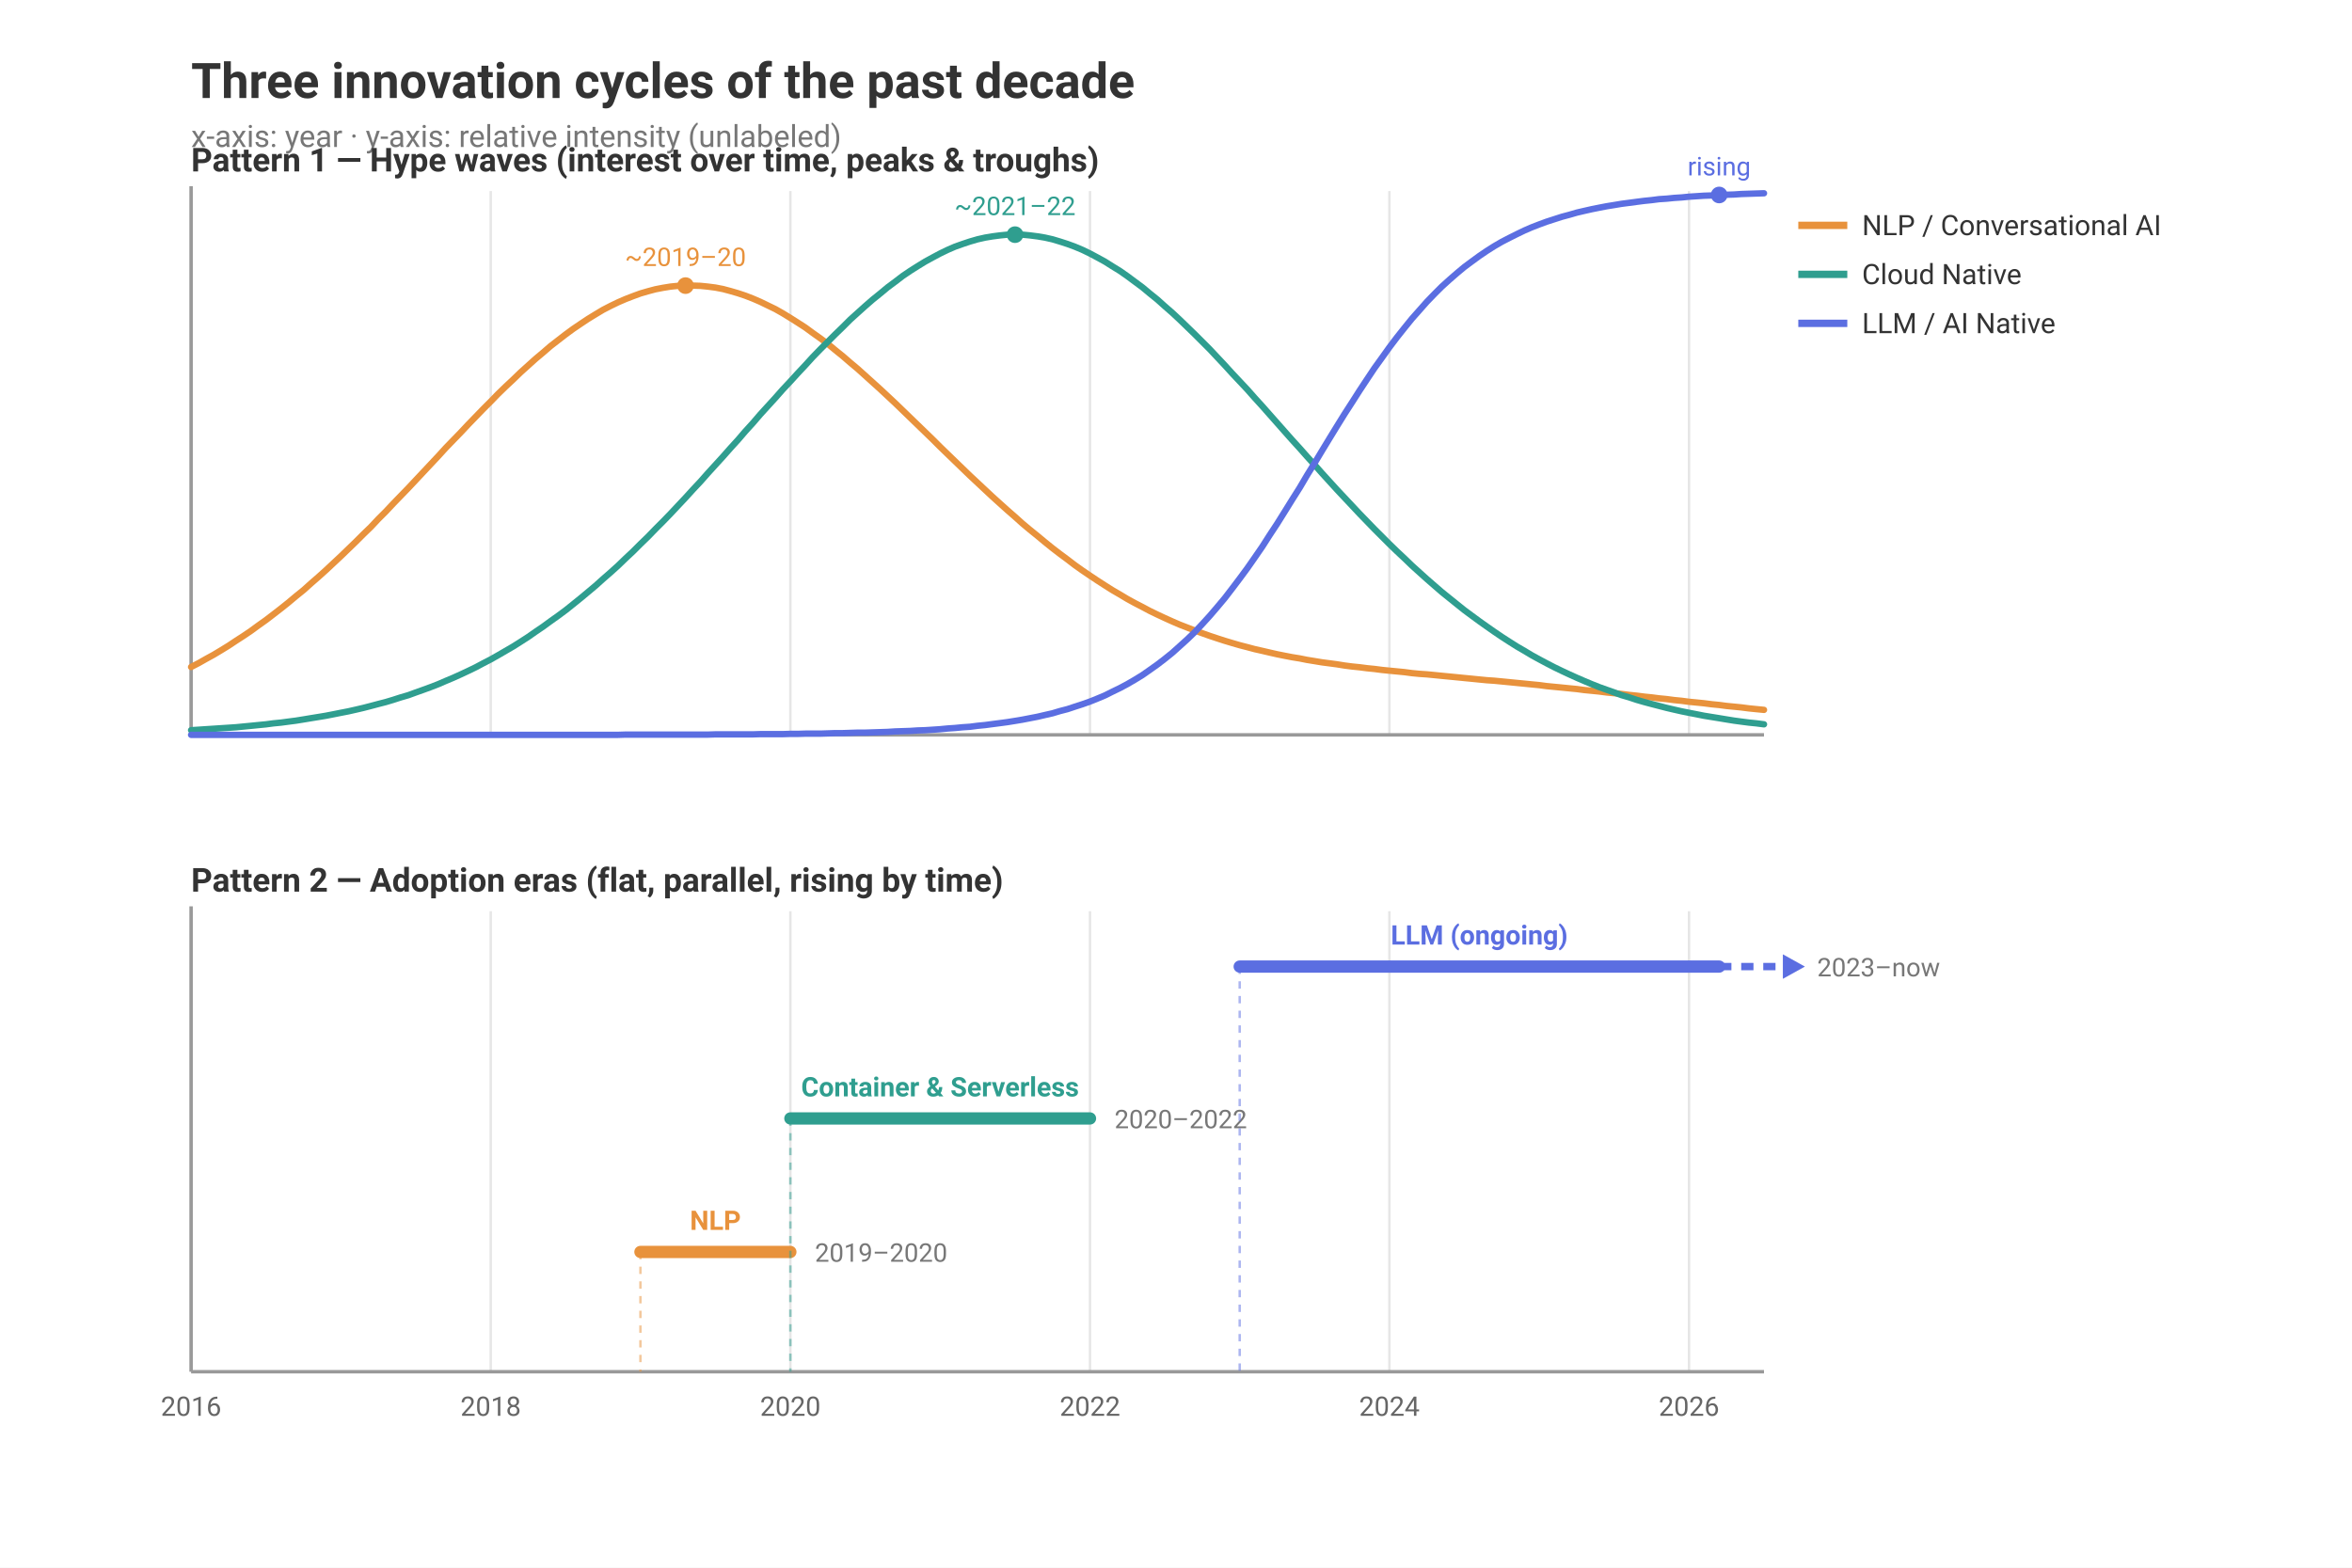
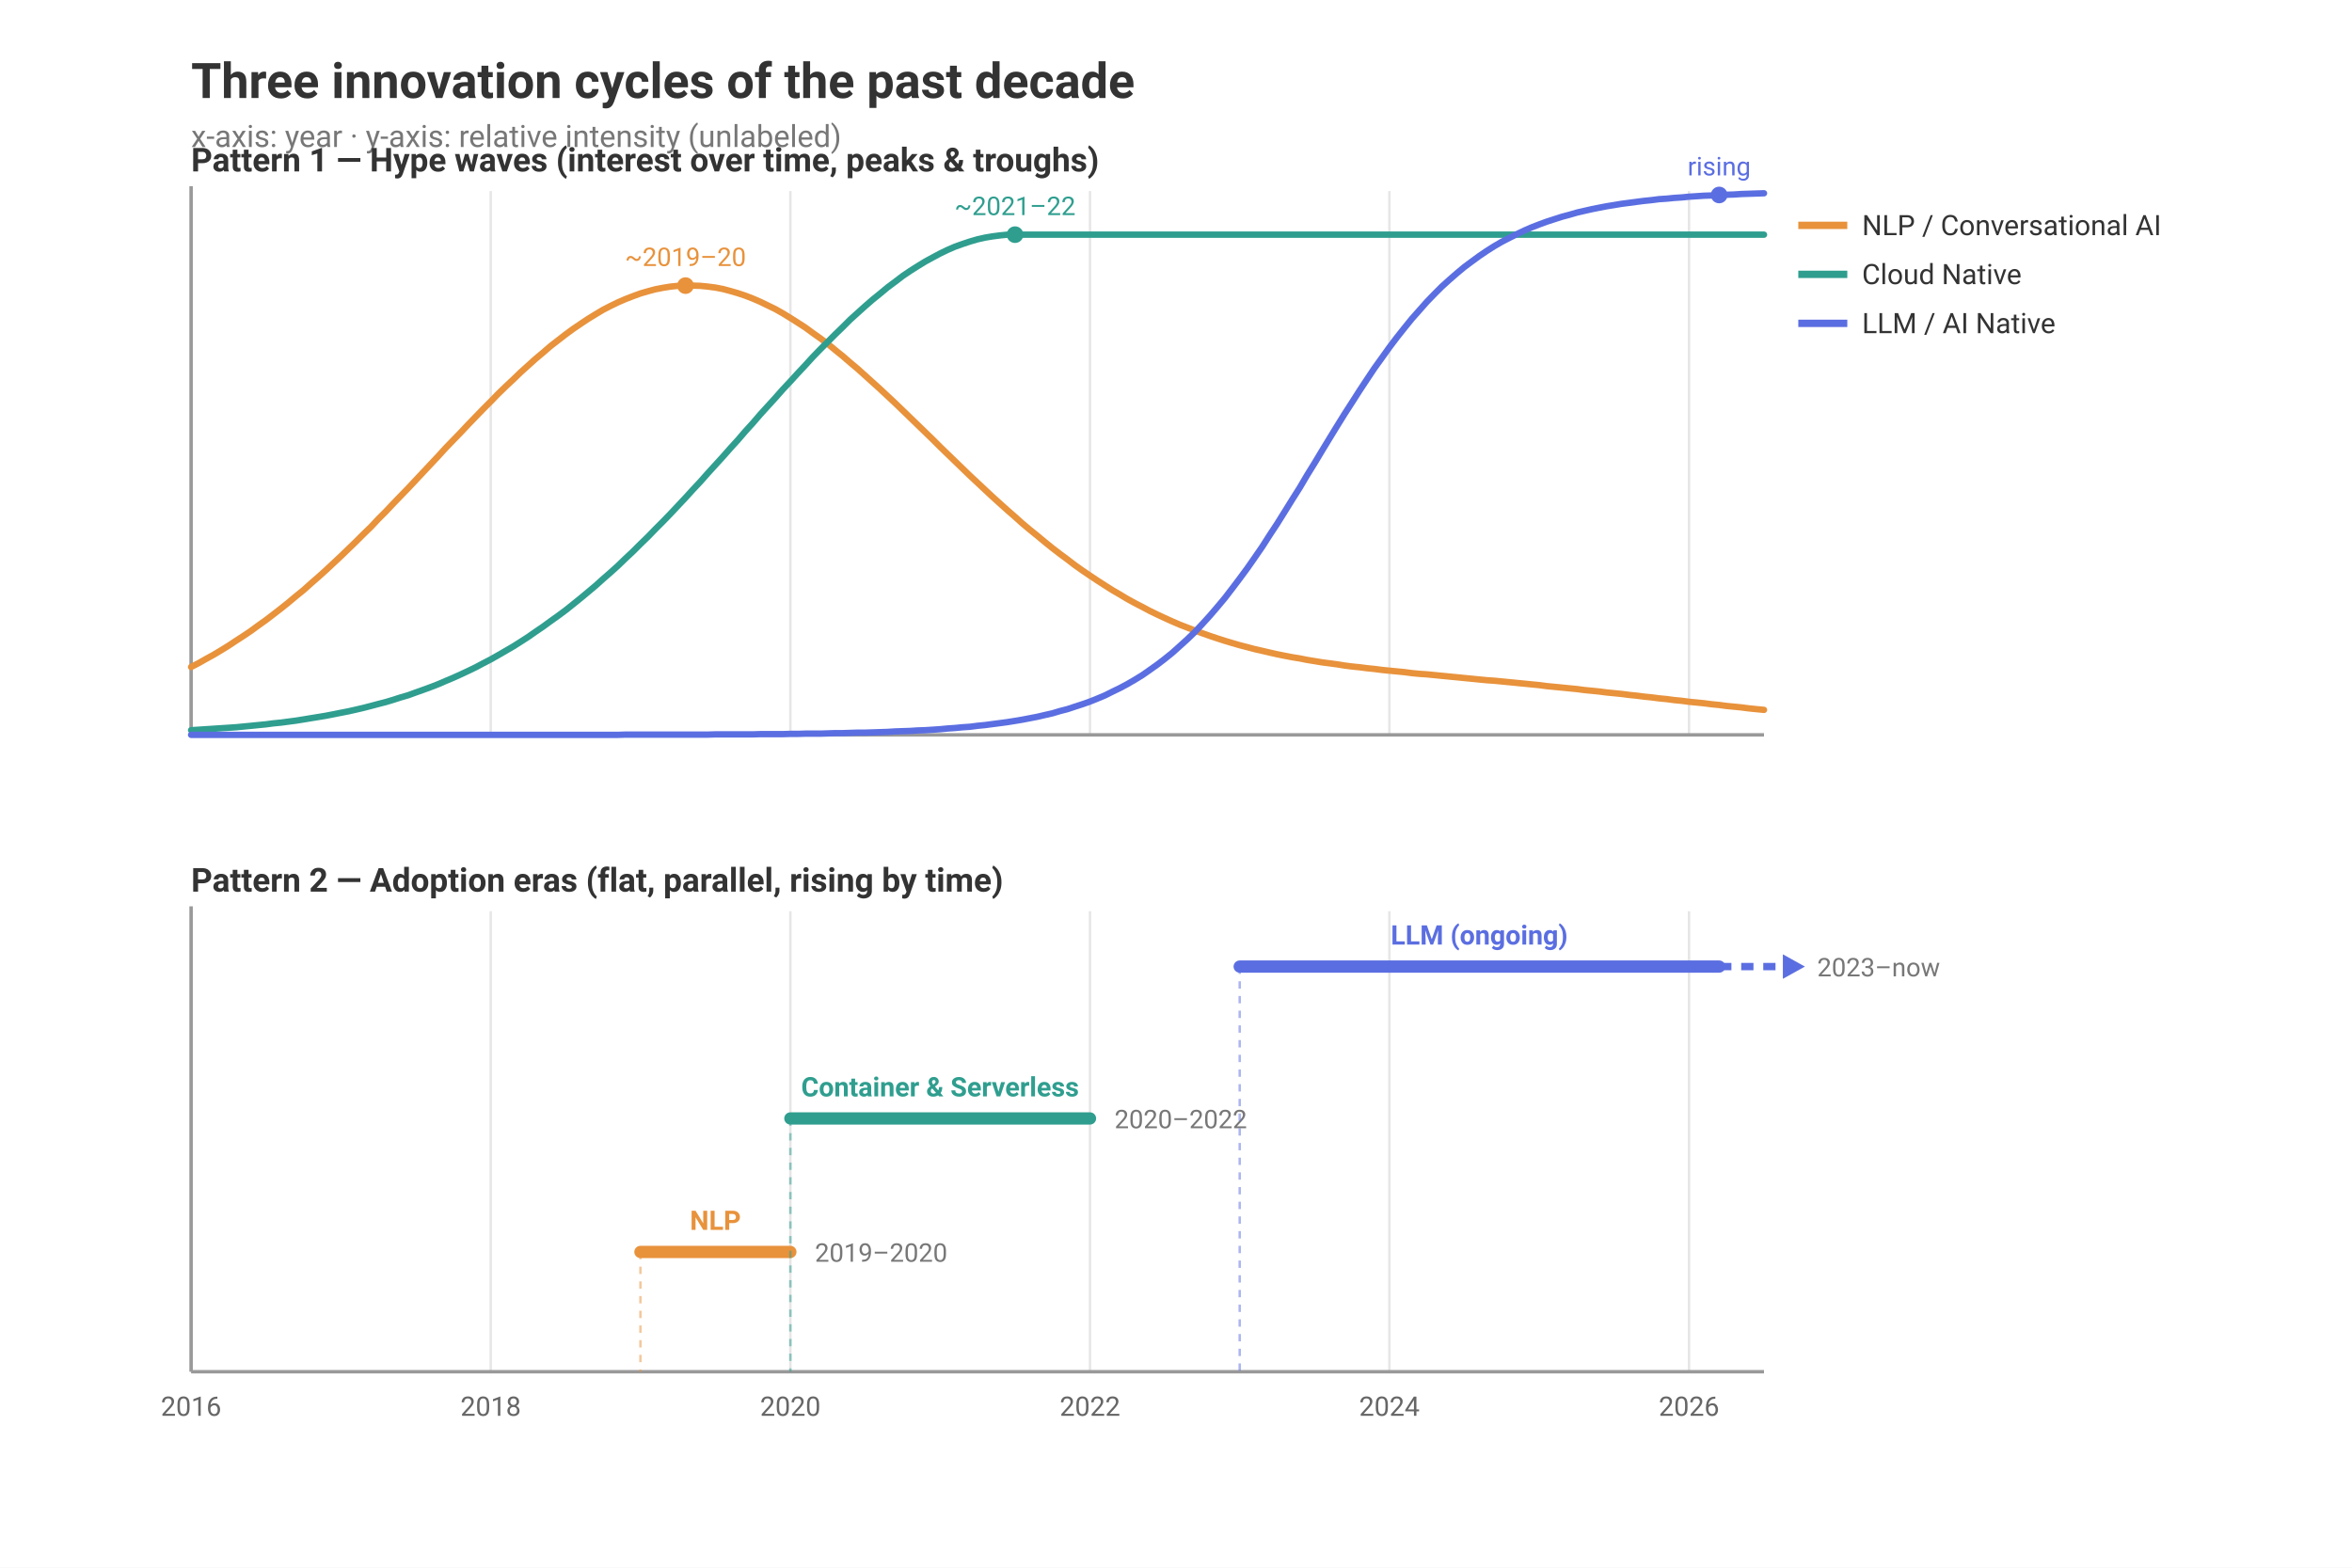
<svg xmlns="http://www.w3.org/2000/svg" viewBox="0 0 960 640" font-family="Roboto, Helvetica, Arial, sans-serif" role="img" aria-label="Three innovation cycles of the past decade">
  <rect x="0" y="0" width="960" height="640" fill="#ffffff" />
  <text x="78" y="40" font-size="20" font-weight="700" fill="#333333">Three innovation cycles of the past decade</text>
  <text x="78" y="60" font-size="12.5" fill="#777">x-axis: year · y-axis: relative intensity (unlabeled)</text>
  <line x1="78.0" y1="78" x2="78.0" y2="300" stroke="#e6e6e6" stroke-width="1" />
  <line x1="78.0" y1="372" x2="78.0" y2="560" stroke="#e6e6e6" stroke-width="1" />
  <line x1="200.3" y1="78" x2="200.3" y2="300" stroke="#e6e6e6" stroke-width="1" />
  <line x1="200.3" y1="372" x2="200.3" y2="560" stroke="#e6e6e6" stroke-width="1" />
  <line x1="322.6" y1="78" x2="322.6" y2="300" stroke="#e6e6e6" stroke-width="1" />
  <line x1="322.6" y1="372" x2="322.6" y2="560" stroke="#e6e6e6" stroke-width="1" />
  <line x1="444.9" y1="78" x2="444.9" y2="300" stroke="#e6e6e6" stroke-width="1" />
  <line x1="444.9" y1="372" x2="444.9" y2="560" stroke="#e6e6e6" stroke-width="1" />
  <line x1="567.1" y1="78" x2="567.1" y2="300" stroke="#e6e6e6" stroke-width="1" />
  <line x1="567.1" y1="372" x2="567.1" y2="560" stroke="#e6e6e6" stroke-width="1" />
  <line x1="689.4" y1="78" x2="689.4" y2="300" stroke="#e6e6e6" stroke-width="1" />
  <line x1="689.4" y1="372" x2="689.4" y2="560" stroke="#e6e6e6" stroke-width="1" />
  <text x="78" y="70" font-size="13.5" font-weight="700" fill="#333333">Pattern 1 — Hype waves (interest over time, peaks &amp; troughs)</text>
  <line x1="78" y1="300" x2="720" y2="300" stroke="#999999" stroke-width="1.4" />
  <line x1="78" y1="76" x2="78" y2="300" stroke="#999999" stroke-width="1.4" />
  <path d="M 78.0 272.3 L 81.1 270.7 L 84.1 269.0 L 87.2 267.3 L 90.2 265.5 L 93.3 263.6 L 96.3 261.6 L 99.4 259.6 L 102.5 257.5 L 105.5 255.3 L 108.6 253.1 L 111.6 250.8 L 114.7 248.4 L 117.7 246.0 L 120.8 243.4 L 123.9 240.9 L 126.9 238.2 L 130.0 235.5 L 133.0 232.8 L 136.1 229.9 L 139.1 227.1 L 142.2 224.1 L 145.3 221.1 L 148.3 218.1 L 151.4 215.1 L 154.4 211.9 L 157.5 208.8 L 160.5 205.6 L 163.6 202.4 L 166.7 199.2 L 169.7 196.0 L 172.8 192.7 L 175.8 189.5 L 178.9 186.2 L 181.9 182.9 L 185.0 179.7 L 188.1 176.5 L 191.1 173.3 L 194.2 170.1 L 197.2 167.0 L 200.3 163.9 L 203.3 160.8 L 206.4 157.8 L 209.5 154.9 L 212.5 152.0 L 215.6 149.2 L 218.6 146.5 L 221.7 143.9 L 224.7 141.3 L 227.8 138.9 L 230.9 136.5 L 233.9 134.3 L 237.0 132.2 L 240.0 130.2 L 243.1 128.3 L 246.1 126.5 L 249.2 124.9 L 252.3 123.4 L 255.3 122.1 L 258.4 120.9 L 261.4 119.8 L 264.5 118.9 L 267.5 118.1 L 270.6 117.5 L 273.7 117.0 L 276.7 116.7 L 279.8 116.6 L 282.8 116.6 L 285.9 116.7 L 288.9 117.0 L 292.0 117.4 L 295.1 118.0 L 298.1 118.8 L 301.2 119.7 L 304.2 120.7 L 307.3 121.9 L 310.3 123.2 L 313.4 124.7 L 316.5 126.2 L 319.5 127.9 L 322.6 129.8 L 325.6 131.7 L 328.7 133.7 L 331.7 135.9 L 334.8 138.1 L 337.9 140.4 L 340.9 142.9 L 344.0 145.4 L 347.0 148.0 L 350.1 150.6 L 353.1 153.3 L 356.2 156.1 L 359.3 158.9 L 362.3 161.7 L 365.4 164.6 L 368.4 167.5 L 371.5 170.5 L 374.5 173.4 L 377.6 176.4 L 380.7 179.4 L 383.7 182.4 L 386.8 185.4 L 389.8 188.3 L 392.9 191.3 L 395.9 194.2 L 399.0 197.1 L 402.1 200.0 L 405.1 202.8 L 408.2 205.6 L 411.2 208.3 L 414.3 211.0 L 417.3 213.7 L 420.4 216.3 L 423.5 218.8 L 426.5 221.3 L 429.6 223.8 L 432.6 226.1 L 435.7 228.4 L 438.7 230.7 L 441.8 232.9 L 444.9 235.0 L 447.9 237.0 L 451.0 239.0 L 454.0 240.9 L 457.1 242.7 L 460.1 244.5 L 463.2 246.2 L 466.3 247.8 L 469.3 249.4 L 472.4 250.9 L 475.4 252.3 L 478.5 253.7 L 481.5 255.0 L 484.6 256.2 L 487.7 257.4 L 490.7 258.5 L 493.8 259.6 L 496.8 260.6 L 499.9 261.6 L 502.9 262.5 L 506.0 263.4 L 509.1 264.2 L 512.1 265.0 L 515.2 265.7 L 518.2 266.4 L 521.3 267.1 L 524.3 267.7 L 527.4 268.3 L 530.5 268.8 L 533.5 269.4 L 536.6 269.9 L 539.6 270.4 L 542.7 270.8 L 545.7 271.2 L 548.8 271.7 L 551.9 272.1 L 554.9 272.4 L 558.0 272.8 L 561.0 273.1 L 564.1 273.5 L 567.1 273.8 L 570.2 274.1 L 573.3 274.4 L 576.3 274.8 L 579.4 275.1 L 582.4 275.3 L 585.5 275.6 L 588.5 275.9 L 591.6 276.2 L 594.7 276.5 L 597.7 276.8 L 600.8 277.1 L 603.8 277.4 L 606.9 277.7 L 609.9 277.9 L 613.0 278.2 L 616.1 278.5 L 619.1 278.8 L 622.2 279.1 L 625.2 279.4 L 628.3 279.7 L 631.3 280.1 L 634.4 280.4 L 637.5 280.7 L 640.5 281.0 L 643.6 281.3 L 646.6 281.7 L 649.7 282.0 L 652.7 282.3 L 655.8 282.7 L 658.9 283.0 L 661.9 283.3 L 665.0 283.7 L 668.0 284.0 L 671.1 284.4 L 674.1 284.7 L 677.2 285.1 L 680.3 285.4 L 683.3 285.8 L 686.4 286.1 L 689.4 286.5 L 692.5 286.8 L 695.5 287.1 L 698.6 287.5 L 701.7 287.8 L 704.7 288.2 L 707.8 288.5 L 710.8 288.8 L 713.9 289.2 L 716.9 289.5 L 720.0 289.8" fill="none" stroke="#e8923c" stroke-width="2.6" stroke-linejoin="round" stroke-linecap="round" />
-   <path d="M 78.0 298.1 L 81.1 297.9 L 84.1 297.7 L 87.2 297.5 L 90.2 297.3 L 93.3 297.1 L 96.3 296.9 L 99.4 296.6 L 102.5 296.3 L 105.5 296.0 L 108.6 295.7 L 111.6 295.3 L 114.7 295.0 L 117.7 294.6 L 120.8 294.2 L 123.9 293.7 L 126.9 293.2 L 130.0 292.7 L 133.0 292.2 L 136.1 291.6 L 139.1 291.0 L 142.2 290.4 L 145.3 289.7 L 148.3 289.0 L 151.4 288.2 L 154.4 287.4 L 157.5 286.6 L 160.5 285.7 L 163.6 284.7 L 166.7 283.8 L 169.7 282.7 L 172.8 281.6 L 175.8 280.5 L 178.9 279.3 L 181.9 278.0 L 185.0 276.7 L 188.1 275.3 L 191.1 273.9 L 194.2 272.4 L 197.2 270.8 L 200.3 269.2 L 203.3 267.5 L 206.4 265.7 L 209.5 263.9 L 212.5 262.0 L 215.6 260.0 L 218.6 257.9 L 221.7 255.8 L 224.7 253.6 L 227.8 251.4 L 230.9 249.1 L 233.9 246.7 L 237.0 244.2 L 240.0 241.7 L 243.1 239.1 L 246.1 236.4 L 249.2 233.7 L 252.3 230.9 L 255.3 228.0 L 258.4 225.1 L 261.4 222.1 L 264.5 219.1 L 267.5 216.0 L 270.6 212.9 L 273.7 209.7 L 276.7 206.5 L 279.8 203.2 L 282.8 199.9 L 285.9 196.6 L 288.9 193.2 L 292.0 189.8 L 295.1 186.4 L 298.1 183.0 L 301.2 179.6 L 304.2 176.1 L 307.3 172.7 L 310.3 169.2 L 313.4 165.8 L 316.5 162.4 L 319.5 159.0 L 322.6 155.7 L 325.6 152.4 L 328.7 149.1 L 331.7 145.8 L 334.8 142.6 L 337.9 139.5 L 340.9 136.5 L 344.0 133.5 L 347.0 130.5 L 350.1 127.7 L 353.1 125.0 L 356.2 122.3 L 359.3 119.8 L 362.3 117.3 L 365.4 115.0 L 368.4 112.7 L 371.5 110.6 L 374.5 108.7 L 377.6 106.8 L 380.7 105.1 L 383.7 103.5 L 386.8 102.0 L 389.8 100.7 L 392.9 99.6 L 395.9 98.6 L 399.0 97.7 L 402.1 97.0 L 405.1 96.5 L 408.2 96.1 L 411.2 95.8 L 414.3 95.8 L 417.3 95.8 L 420.4 96.1 L 423.5 96.5 L 426.5 97.0 L 429.6 97.7 L 432.6 98.6 L 435.7 99.6 L 438.7 100.7 L 441.8 102.0 L 444.9 103.5 L 447.9 105.1 L 451.0 106.8 L 454.0 108.7 L 457.1 110.6 L 460.1 112.7 L 463.2 115.0 L 466.3 117.3 L 469.3 119.8 L 472.4 122.3 L 475.4 125.0 L 478.5 127.7 L 481.5 130.5 L 484.6 133.5 L 487.7 136.5 L 490.7 139.5 L 493.8 142.6 L 496.8 145.8 L 499.9 149.1 L 502.9 152.4 L 506.0 155.7 L 509.1 159.0 L 512.1 162.4 L 515.2 165.8 L 518.2 169.2 L 521.3 172.7 L 524.3 176.1 L 527.4 179.6 L 530.5 183.0 L 533.5 186.4 L 536.6 189.8 L 539.6 193.2 L 542.7 196.6 L 545.7 199.9 L 548.8 203.2 L 551.9 206.5 L 554.9 209.7 L 558.0 212.9 L 561.0 216.0 L 564.1 219.1 L 567.1 222.1 L 570.2 225.1 L 573.3 228.0 L 576.3 230.9 L 579.4 233.7 L 582.4 236.4 L 585.5 239.1 L 588.5 241.7 L 591.6 244.2 L 594.7 246.7 L 597.7 249.1 L 600.8 251.4 L 603.8 253.6 L 606.9 255.8 L 609.9 257.9 L 613.0 260.0 L 616.1 262.0 L 619.1 263.9 L 622.2 265.7 L 625.2 267.5 L 628.3 269.2 L 631.3 270.8 L 634.4 272.4 L 637.5 273.9 L 640.5 275.3 L 643.6 276.7 L 646.6 278.0 L 649.7 279.3 L 652.7 280.5 L 655.8 281.6 L 658.9 282.7 L 661.9 283.8 L 665.0 284.7 L 668.0 285.7 L 671.1 286.6 L 674.1 287.4 L 677.2 288.2 L 680.3 289.0 L 683.3 289.7 L 686.4 290.4 L 689.4 291.0 L 692.5 291.6 L 695.5 292.2 L 698.6 292.7 L 701.7 293.2 L 704.7 293.7 L 707.8 294.2 L 710.8 294.6 L 713.9 295.0 L 716.9 295.3 L 720.0 295.7" fill="none" stroke="#2f9e8f" stroke-width="2.6" stroke-linejoin="round" stroke-linecap="round" />
+   <path d="M 78.0 298.1 L 81.1 297.9 L 84.1 297.7 L 87.2 297.5 L 90.2 297.3 L 93.3 297.1 L 96.3 296.9 L 99.4 296.6 L 102.5 296.3 L 105.5 296.0 L 108.6 295.7 L 111.6 295.3 L 114.7 295.0 L 117.7 294.6 L 120.8 294.2 L 123.9 293.7 L 126.9 293.2 L 130.0 292.7 L 133.0 292.2 L 136.1 291.6 L 139.1 291.0 L 142.2 290.4 L 145.3 289.7 L 148.3 289.0 L 151.4 288.2 L 154.4 287.4 L 157.5 286.6 L 160.5 285.7 L 163.6 284.7 L 166.7 283.8 L 169.7 282.7 L 172.8 281.6 L 175.8 280.5 L 178.9 279.3 L 181.9 278.0 L 185.0 276.7 L 188.1 275.3 L 191.1 273.9 L 194.2 272.4 L 197.2 270.8 L 200.3 269.2 L 203.3 267.5 L 206.4 265.7 L 209.5 263.9 L 212.5 262.0 L 215.6 260.0 L 218.6 257.9 L 221.7 255.8 L 224.7 253.6 L 227.8 251.4 L 230.9 249.1 L 233.9 246.7 L 237.0 244.2 L 240.0 241.7 L 243.1 239.1 L 246.1 236.4 L 249.2 233.7 L 252.3 230.9 L 255.3 228.0 L 258.4 225.1 L 261.4 222.1 L 264.5 219.1 L 267.5 216.0 L 270.6 212.9 L 273.7 209.7 L 276.7 206.5 L 279.8 203.2 L 282.8 199.9 L 285.9 196.6 L 288.9 193.2 L 292.0 189.8 L 295.1 186.4 L 298.1 183.0 L 301.2 179.6 L 304.2 176.1 L 307.3 172.7 L 310.3 169.2 L 313.4 165.8 L 316.5 162.4 L 319.5 159.0 L 322.6 155.7 L 325.6 152.4 L 328.7 149.1 L 331.7 145.8 L 334.8 142.6 L 337.9 139.5 L 340.9 136.5 L 344.0 133.5 L 347.0 130.5 L 350.1 127.7 L 353.1 125.0 L 356.2 122.3 L 359.3 119.8 L 362.3 117.3 L 365.4 115.0 L 368.4 112.7 L 371.5 110.6 L 374.5 108.7 L 377.6 106.8 L 380.7 105.1 L 383.7 103.5 L 386.8 102.0 L 389.8 100.7 L 392.9 99.6 L 395.9 98.6 L 399.0 97.7 L 402.1 97.0 L 405.1 96.5 L 408.2 96.1 L 411.2 95.8 L 414.3 95.8 L 417.3 95.8 L 420.4 95.8 L 423.5 95.8 L 426.5 95.8 L 429.6 95.8 L 432.6 95.8 L 435.7 95.8 L 438.7 95.8 L 441.8 95.8 L 444.9 95.8 L 447.9 95.8 L 451.0 95.8 L 454.0 95.8 L 457.1 95.8 L 460.1 95.8 L 463.2 95.8 L 466.3 95.8 L 469.3 95.8 L 472.4 95.8 L 475.4 95.8 L 478.5 95.8 L 481.5 95.8 L 484.6 95.8 L 487.7 95.8 L 490.7 95.8 L 493.8 95.8 L 496.8 95.8 L 499.9 95.8 L 502.9 95.8 L 506.0 95.8 L 509.1 95.8 L 512.1 95.8 L 515.2 95.8 L 518.2 95.8 L 521.3 95.8 L 524.3 95.8 L 527.4 95.8 L 530.5 95.8 L 533.5 95.8 L 536.6 95.8 L 539.6 95.8 L 542.7 95.8 L 545.7 95.8 L 548.8 95.8 L 551.9 95.8 L 554.9 95.8 L 558.0 95.8 L 561.0 95.8 L 564.1 95.8 L 567.1 95.8 L 570.2 95.8 L 573.3 95.8 L 576.3 95.8 L 579.4 95.8 L 582.4 95.8 L 585.5 95.8 L 588.5 95.8 L 591.6 95.8 L 594.7 95.8 L 597.7 95.8 L 600.8 95.8 L 603.8 95.8 L 606.9 95.8 L 609.9 95.8 L 613.0 95.8 L 616.1 95.8 L 619.1 95.8 L 622.2 95.8 L 625.2 95.8 L 628.3 95.8 L 631.3 95.8 L 634.4 95.8 L 637.5 95.8 L 640.5 95.8 L 643.6 95.8 L 646.6 95.8 L 649.7 95.8 L 652.7 95.8 L 655.8 95.8 L 658.9 95.8 L 661.9 95.8 L 665.0 95.8 L 668.0 95.8 L 671.1 95.8 L 674.1 95.8 L 677.2 95.8 L 680.3 95.8 L 683.3 95.8 L 686.4 95.8 L 689.4 95.8 L 692.5 95.8 L 695.5 95.8 L 698.6 95.8 L 701.7 95.8 L 704.7 95.8 L 707.8 95.8 L 710.8 95.8 L 713.9 95.8 L 716.9 95.8 L 720.0 95.8" fill="none" stroke="#2f9e8f" stroke-width="2.6" stroke-linejoin="round" stroke-linecap="round" />
  <path d="M 78.0 300.0 L 81.1 300.0 L 84.1 300.0 L 87.2 300.0 L 90.2 300.0 L 93.3 300.0 L 96.3 300.0 L 99.4 300.0 L 102.5 300.0 L 105.5 300.0 L 108.6 300.0 L 111.6 300.0 L 114.7 300.0 L 117.7 300.0 L 120.8 300.0 L 123.9 300.0 L 126.9 300.0 L 130.0 300.0 L 133.0 300.0 L 136.1 300.0 L 139.1 300.0 L 142.2 300.0 L 145.3 300.0 L 148.3 300.0 L 151.4 300.0 L 154.4 300.0 L 157.5 300.0 L 160.5 300.0 L 163.6 300.0 L 166.7 300.0 L 169.7 300.0 L 172.8 300.0 L 175.8 300.0 L 178.9 300.0 L 181.9 300.0 L 185.0 300.0 L 188.1 300.0 L 191.1 300.0 L 194.2 300.0 L 197.2 300.0 L 200.3 300.0 L 203.3 300.0 L 206.4 300.0 L 209.5 300.0 L 212.5 300.0 L 215.6 300.0 L 218.6 300.0 L 221.7 300.0 L 224.7 300.0 L 227.8 300.0 L 230.9 300.0 L 233.9 300.0 L 237.0 300.0 L 240.0 300.0 L 243.1 300.0 L 246.1 300.0 L 249.2 300.0 L 252.3 300.0 L 255.3 299.9 L 258.4 299.9 L 261.4 299.9 L 264.5 299.9 L 267.5 299.9 L 270.6 299.9 L 273.7 299.9 L 276.7 299.9 L 279.8 299.9 L 282.8 299.9 L 285.9 299.9 L 288.9 299.9 L 292.0 299.8 L 295.1 299.8 L 298.1 299.8 L 301.2 299.8 L 304.2 299.8 L 307.3 299.8 L 310.3 299.7 L 313.4 299.7 L 316.5 299.7 L 319.5 299.7 L 322.6 299.6 L 325.6 299.6 L 328.7 299.5 L 331.7 299.5 L 334.8 299.5 L 337.9 299.4 L 340.9 299.3 L 344.0 299.3 L 347.0 299.2 L 350.1 299.1 L 353.1 299.1 L 356.2 299.0 L 359.3 298.9 L 362.3 298.8 L 365.4 298.6 L 368.4 298.5 L 371.5 298.4 L 374.5 298.2 L 377.6 298.1 L 380.7 297.9 L 383.7 297.7 L 386.8 297.4 L 389.8 297.2 L 392.9 296.9 L 395.9 296.7 L 399.0 296.3 L 402.1 296.0 L 405.1 295.6 L 408.2 295.2 L 411.2 294.8 L 414.3 294.3 L 417.3 293.8 L 420.4 293.2 L 423.5 292.6 L 426.5 291.9 L 429.6 291.2 L 432.6 290.3 L 435.7 289.5 L 438.7 288.5 L 441.8 287.5 L 444.9 286.4 L 447.9 285.2 L 451.0 283.9 L 454.0 282.4 L 457.1 280.9 L 460.1 279.3 L 463.2 277.5 L 466.3 275.6 L 469.3 273.5 L 472.4 271.3 L 475.4 269.0 L 478.5 266.5 L 481.5 263.8 L 484.6 261.0 L 487.7 258.0 L 490.7 254.8 L 493.8 251.4 L 496.8 247.9 L 499.9 244.2 L 502.9 240.3 L 506.0 236.2 L 509.1 232.0 L 512.1 227.7 L 515.2 223.2 L 518.2 218.5 L 521.3 213.8 L 524.3 209.0 L 527.4 204.0 L 530.5 199.1 L 533.5 194.0 L 536.6 189.0 L 539.6 184.0 L 542.7 178.9 L 545.7 174.0 L 548.8 169.0 L 551.9 164.2 L 554.9 159.5 L 558.0 154.8 L 561.0 150.3 L 564.1 146.0 L 567.1 141.8 L 570.2 137.7 L 573.3 133.8 L 576.3 130.1 L 579.4 126.6 L 582.4 123.2 L 585.5 120.0 L 588.5 117.0 L 591.6 114.2 L 594.7 111.5 L 597.7 109.0 L 600.8 106.7 L 603.8 104.5 L 606.9 102.4 L 609.9 100.5 L 613.0 98.7 L 616.1 97.1 L 619.1 95.6 L 622.2 94.1 L 625.2 92.8 L 628.3 91.6 L 631.3 90.5 L 634.4 89.5 L 637.5 88.5 L 640.5 87.7 L 643.6 86.8 L 646.6 86.1 L 649.7 85.4 L 652.7 84.8 L 655.8 84.2 L 658.9 83.7 L 661.9 83.2 L 665.0 82.8 L 668.0 82.4 L 671.1 82.0 L 674.1 81.7 L 677.2 81.3 L 680.3 81.1 L 683.3 80.8 L 686.4 80.6 L 689.4 80.3 L 692.5 80.1 L 695.5 79.9 L 698.6 79.8 L 701.7 79.6 L 704.7 79.5 L 707.8 79.4 L 710.8 79.2 L 713.9 79.1 L 716.9 79.0 L 720.0 78.9" fill="none" stroke="#5b6ee1" stroke-width="2.6" stroke-linejoin="round" stroke-linecap="round" />
  <circle cx="279.8" cy="116.6" r="3.4" fill="#e8923c" />
  <text x="279.8" y="108.6" font-size="10.5" fill="#e8923c" text-anchor="middle">~2019–20</text>
  <circle cx="414.3" cy="95.8" r="3.4" fill="#2f9e8f" />
  <text x="414.3" y="87.8" font-size="10.5" fill="#2f9e8f" text-anchor="middle">~2021–22</text>
  <circle cx="701.7" cy="79.6" r="3.4" fill="#5b6ee1" />
  <text x="701.7" y="71.6" font-size="10.5" fill="#5b6ee1" text-anchor="middle">rising</text>
  <line x1="734" y1="92" x2="754" y2="92" stroke="#e8923c" stroke-width="3" />
  <text x="760" y="96" font-size="11.5" fill="#333333">NLP / Conversational AI</text>
  <line x1="734" y1="112" x2="754" y2="112" stroke="#2f9e8f" stroke-width="3" />
  <text x="760" y="116" font-size="11.5" fill="#333333">Cloud Native</text>
  <line x1="734" y1="132" x2="754" y2="132" stroke="#5b6ee1" stroke-width="3" />
  <text x="760" y="136" font-size="11.5" fill="#333333">LLM / AI Native</text>
  <text x="78" y="364" font-size="13.5" font-weight="700" fill="#333333">Pattern 2 — Adoption eras (flat, parallel, rising by time)</text>
  <line x1="78" y1="560" x2="720" y2="560" stroke="#999999" stroke-width="1.4" />
  <line x1="78" y1="370" x2="78" y2="560" stroke="#999999" stroke-width="1.4" />
  <line x1="261.4" y1="511.1" x2="261.4" y2="560" stroke="#e8923c" stroke-width="1" stroke-dasharray="3 3" opacity="0.5" />
  <line x1="261.4" y1="511.1" x2="322.6" y2="511.1" stroke="#e8923c" stroke-width="5" stroke-linecap="round" />
  <text x="292.0" y="502.1" font-size="11" font-weight="600" fill="#e8923c" text-anchor="middle">NLP</text>
  <text x="332.6" y="515.1" font-size="10.5" fill="#777">2019–2020</text>
  <line x1="322.6" y1="456.6" x2="322.6" y2="560" stroke="#2f9e8f" stroke-width="1" stroke-dasharray="3 3" opacity="0.5" />
  <line x1="322.6" y1="456.6" x2="444.9" y2="456.6" stroke="#2f9e8f" stroke-width="5" stroke-linecap="round" />
  <text x="383.7" y="447.6" font-size="11" font-weight="600" fill="#2f9e8f" text-anchor="middle">Container &amp; Serverless</text>
  <text x="454.9" y="460.6" font-size="10.5" fill="#777">2020–2022</text>
  <line x1="506.0" y1="394.6" x2="506.0" y2="560" stroke="#5b6ee1" stroke-width="1" stroke-dasharray="3 3" opacity="0.5" />
  <line x1="506.0" y1="394.6" x2="701.7" y2="394.6" stroke="#5b6ee1" stroke-width="5" stroke-linecap="round" />
  <line x1="701.7" y1="394.6" x2="727.7" y2="394.6" stroke="#5b6ee1" stroke-width="3" stroke-dasharray="5 4" />
  <polygon points="727.7,389.6 736.7,394.6 727.7,399.6" fill="#5b6ee1" />
  <text x="603.8" y="385.6" font-size="11" font-weight="600" fill="#5b6ee1" text-anchor="middle">LLM (ongoing)</text>
  <text x="741.7" y="398.6" font-size="10.5" fill="#777">2023–now</text>
  <text x="78.0" y="578" font-size="11" fill="#666" text-anchor="middle">2016</text>
  <text x="200.3" y="578" font-size="11" fill="#666" text-anchor="middle">2018</text>
  <text x="322.6" y="578" font-size="11" fill="#666" text-anchor="middle">2020</text>
  <text x="444.9" y="578" font-size="11" fill="#666" text-anchor="middle">2022</text>
  <text x="567.1" y="578" font-size="11" fill="#666" text-anchor="middle">2024</text>
  <text x="689.4" y="578" font-size="11" fill="#666" text-anchor="middle">2026</text>
</svg>
